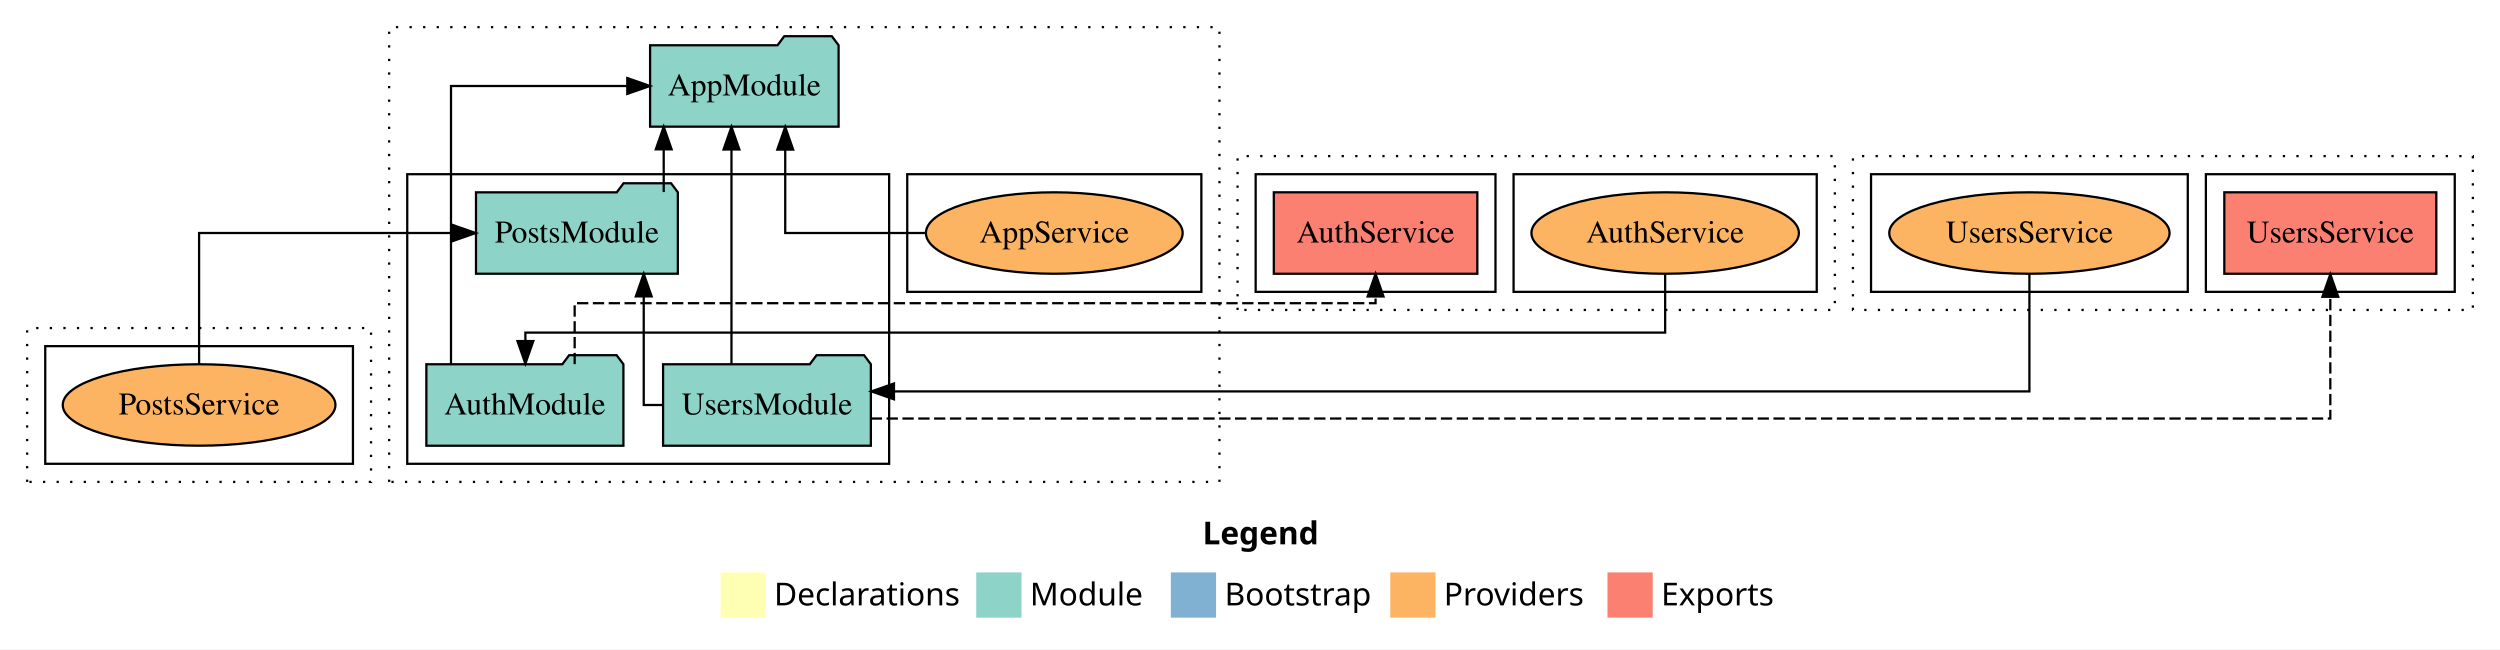
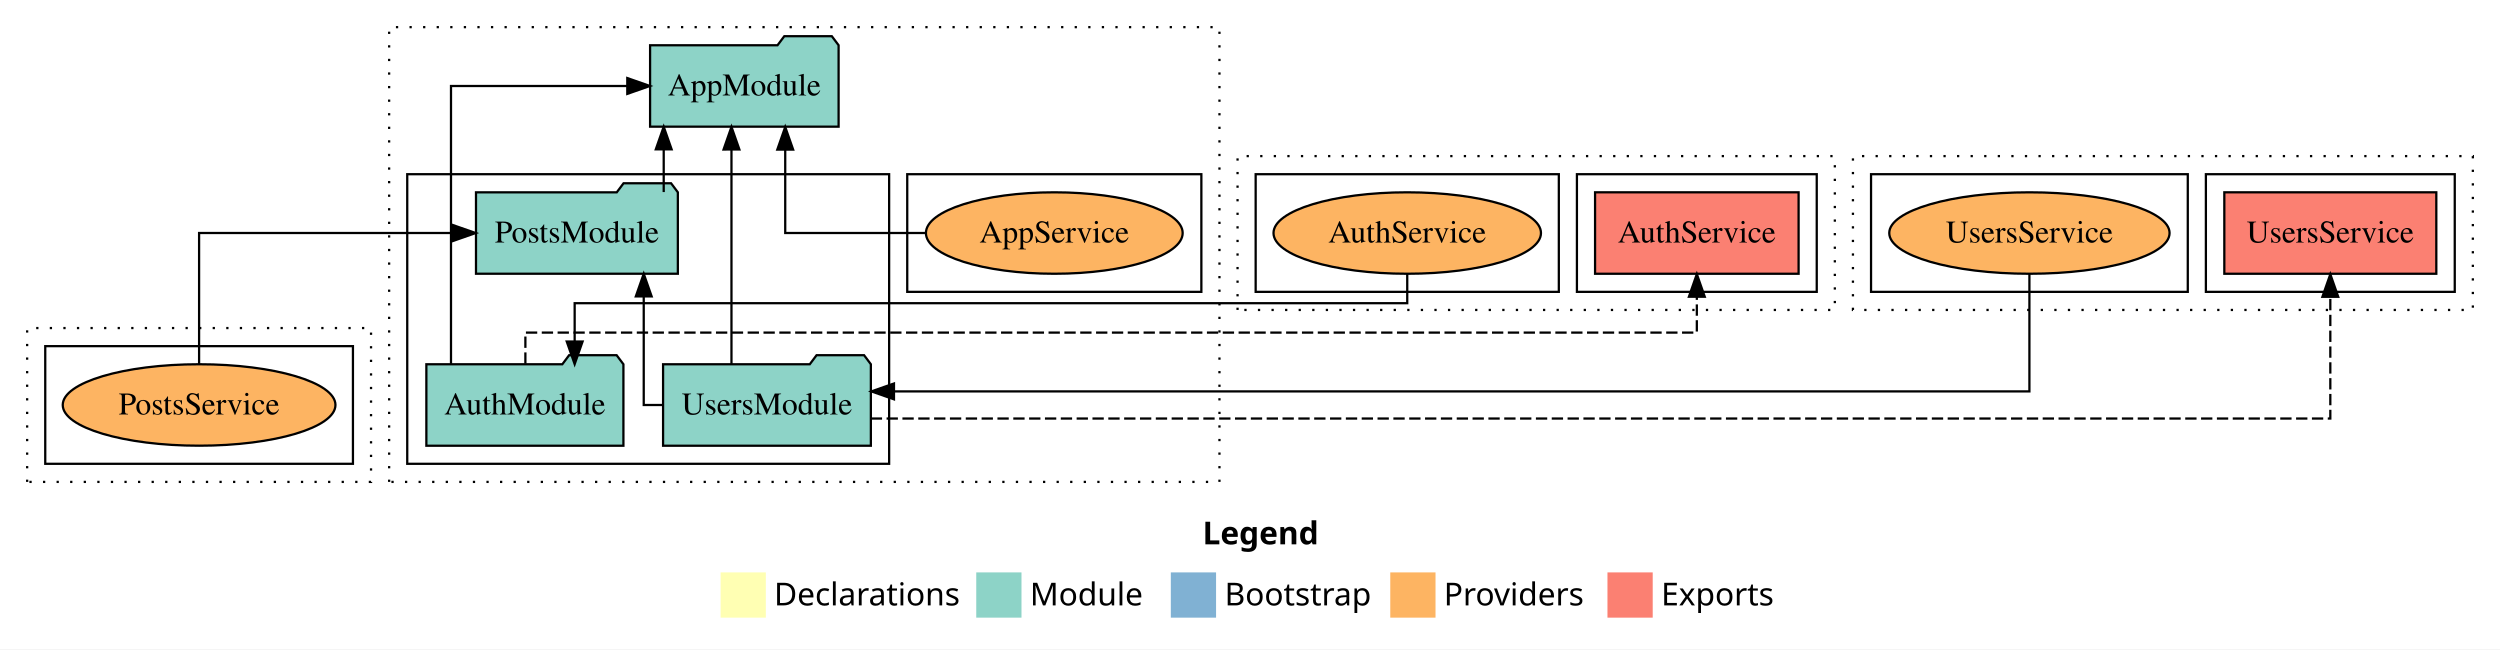
<svg xmlns="http://www.w3.org/2000/svg" width="1105pt" height="287pt" viewBox="0.00 0.00 1105.00 287.00">
  <g id="graph0" class="graph" transform="scale(1 1) rotate(0) translate(4 283)">
    <polygon fill="white" stroke="transparent" points="-4,4 -4,-283 1101,-283 1101,4 -4,4" />
    <text text-anchor="start" x="527.51" y="-42.4" font-family="Times-12" font-weight="bold" font-size="14.00">Legend</text>
    <polygon fill="#ffffb3" stroke="transparent" points="314.5,-10 314.5,-30 334.5,-30 334.5,-10 314.5,-10" />
    <text text-anchor="start" x="338.13" y="-15.4" font-family="Times-12" font-size="14.00">  Declarations</text>
    <polygon fill="#8dd3c7" stroke="transparent" points="427.5,-10 427.5,-30 447.5,-30 447.5,-10 427.5,-10" />
    <text text-anchor="start" x="451.23" y="-15.4" font-family="Times-12" font-size="14.00">  Module</text>
    <polygon fill="#80b1d3" stroke="transparent" points="513.5,-10 513.5,-30 533.5,-30 533.5,-10 513.5,-10" />
    <text text-anchor="start" x="537.28" y="-15.4" font-family="Times-12" font-size="14.00">  Bootstrap</text>
    <polygon fill="#fdb462" stroke="transparent" points="610.5,-10 610.5,-30 630.5,-30 630.5,-10 610.5,-10" />
    <text text-anchor="start" x="634.17" y="-15.4" font-family="Times-12" font-size="14.00">  Providers</text>
    <polygon fill="#fb8072" stroke="transparent" points="706.5,-10 706.5,-30 726.5,-30 726.5,-10 706.5,-10" />
    <text text-anchor="start" x="730.23" y="-15.4" font-family="Times-12" font-size="14.00">  Exports</text>
    <g id="clust1" class="cluster">
      <polygon fill="none" stroke="black" stroke-dasharray="1,5" points="168,-70 168,-271 535,-271 535,-70 168,-70" />
    </g>
    <g id="clust6" class="cluster">
      <polygon fill="none" stroke="black" points="397,-154 397,-206 527,-206 527,-154 397,-154" />
    </g>
    <g id="clust3" class="cluster">
      <polygon fill="none" stroke="black" points="176,-78 176,-206 389,-206 389,-78 176,-78" />
    </g>
-     <g id="clust13" class="cluster">
-       <polygon fill="none" stroke="black" stroke-dasharray="1,5" points="8,-70 8,-138 160,-138 160,-70 8,-70" />
-     </g>
-     <g id="clust18" class="cluster">
-       <polygon fill="none" stroke="black" points="16,-78 16,-130 152,-130 152,-78 16,-78" />
-     </g>
    <g id="clust19" class="cluster">
      <polygon fill="none" stroke="black" stroke-dasharray="1,5" points="815,-146 815,-214 1089,-214 1089,-146 815,-146" />
    </g>
    <g id="clust22" class="cluster">
      <polygon fill="none" stroke="black" points="971,-154 971,-206 1081,-206 1081,-154 971,-154" />
    </g>
    <g id="clust24" class="cluster">
      <polygon fill="none" stroke="black" points="823,-154 823,-206 963,-206 963,-154 823,-154" />
    </g>
+     <g id="clust13" class="cluster">
+       <polygon fill="none" stroke="black" stroke-dasharray="1,5" points="8,-70 8,-138 160,-138 160,-70 8,-70" />
+     </g>
+     <g id="clust18" class="cluster">
+       <polygon fill="none" stroke="black" points="16,-78 16,-130 152,-130 152,-78 16,-78" />
+     </g>
    <g id="clust7" class="cluster">
      <polygon fill="none" stroke="black" stroke-dasharray="1,5" points="543,-146 543,-214 807,-214 807,-146 543,-146" />
    </g>
+     <g id="clust10" class="cluster">
+       <polygon fill="none" stroke="black" points="693,-154 693,-206 799,-206 799,-154 693,-154" />
+     </g>
    <g id="clust12" class="cluster">
-       <polygon fill="none" stroke="black" points="665,-154 665,-206 799,-206 799,-154 665,-154" />
-     </g>
-     <g id="clust10" class="cluster">
-       <polygon fill="none" stroke="black" points="551,-154 551,-206 657,-206 657,-154 551,-154" />
+       <polygon fill="none" stroke="black" points="551,-154 551,-206 685,-206 685,-154 551,-154" />
    </g>
    <g id="node1" class="node">
      <polygon fill="#8dd3c7" stroke="black" points="271.55,-122 268.55,-126 247.55,-126 244.55,-122 184.45,-122 184.45,-86 271.55,-86 271.55,-122" />
      <text text-anchor="middle" x="228" y="-99.8" font-family="Times,serif" font-size="14.00">AuthModule</text>
    </g>
    <g id="node4" class="node">
      <polygon fill="#8dd3c7" stroke="black" points="366.66,-263 363.66,-267 342.66,-267 339.66,-263 283.34,-263 283.34,-227 366.66,-227 366.66,-263" />
      <text text-anchor="middle" x="325" y="-240.8" font-family="Times,serif" font-size="14.00">AppModule</text>
    </g>
    <g id="edge1" class="edge">
      <path fill="none" stroke="black" d="M195.34,-122.14C195.34,-160.23 195.34,-245 195.34,-245 195.34,-245 273.26,-245 273.26,-245" />
      <polygon fill="black" stroke="black" points="273.26,-248.5 283.26,-245 273.26,-241.5 273.26,-248.5" />
    </g>
    <g id="node6" class="node">
-       <polygon fill="#fb8072" stroke="black" points="648.98,-198 559.02,-198 559.02,-162 648.98,-162 648.98,-198" />
-       <text text-anchor="middle" x="604" y="-175.8" font-family="Times,serif" font-size="14.00">AuthService </text>
+       <polygon fill="#fb8072" stroke="black" points="790.98,-198 701.02,-198 701.02,-162 790.98,-162 790.98,-198" />
+       <text text-anchor="middle" x="746" y="-175.8" font-family="Times,serif" font-size="14.00">AuthService </text>
    </g>
    <g id="edge5" class="edge">
-       <path fill="none" stroke="black" stroke-dasharray="5,2" d="M250,-122.04C250,-134.56 250,-149 250,-149 250,-149 604,-149 604,-149 604,-149 604,-151.97 604,-151.97" />
-       <polygon fill="black" stroke="black" points="600.5,-151.97 604,-161.97 607.5,-151.97 600.5,-151.97" />
+       <path fill="none" stroke="black" stroke-dasharray="5,2" d="M228.22,-122.24C228.22,-129.43 228.22,-136 228.22,-136 228.22,-136 746,-136 746,-136 746,-136 746,-151.85 746,-151.85" />
+       <polygon fill="black" stroke="black" points="742.5,-151.85 746,-161.85 749.5,-151.85 742.5,-151.85" />
    </g>
    <g id="node2" class="node">
      <polygon fill="#8dd3c7" stroke="black" points="295.61,-198 292.61,-202 271.61,-202 268.61,-198 206.39,-198 206.39,-162 295.61,-162 295.61,-198" />
      <text text-anchor="middle" x="251" y="-175.8" font-family="Times,serif" font-size="14.00">PostsModule</text>
    </g>
    <g id="edge2" class="edge">
      <path fill="none" stroke="black" d="M289.36,-198.11C289.36,-198.11 289.36,-216.99 289.36,-216.99" />
      <polygon fill="black" stroke="black" points="285.86,-216.99 289.36,-226.99 292.86,-216.99 285.86,-216.99" />
    </g>
    <g id="node3" class="node">
      <polygon fill="#8dd3c7" stroke="black" points="380.92,-122 377.92,-126 356.92,-126 353.92,-122 289.08,-122 289.08,-86 380.92,-86 380.92,-122" />
      <text text-anchor="middle" x="335" y="-99.8" font-family="Times,serif" font-size="14.00">UsersModule</text>
    </g>
    <g id="edge7" class="edge">
      <path fill="none" stroke="black" d="M289.04,-104C283.94,-104 280.53,-104 280.53,-104 280.53,-104 280.53,-151.99 280.53,-151.99" />
      <polygon fill="black" stroke="black" points="277.03,-151.99 280.53,-161.99 284.03,-151.99 277.03,-151.99" />
    </g>
    <g id="edge3" class="edge">
      <path fill="none" stroke="black" d="M319.31,-122.14C319.31,-122.14 319.31,-216.93 319.31,-216.93" />
      <polygon fill="black" stroke="black" points="315.81,-216.92 319.31,-226.93 322.81,-216.93 315.81,-216.92" />
    </g>
    <g id="node9" class="node">
      <polygon fill="#fb8072" stroke="black" points="1072.85,-198 979.15,-198 979.15,-162 1072.85,-162 1072.85,-198" />
      <text text-anchor="middle" x="1026" y="-175.8" font-family="Times,serif" font-size="14.00">UsersService </text>
    </g>
    <g id="edge9" class="edge">
      <path fill="none" stroke="black" stroke-dasharray="5,2" d="M380.87,-98C535.21,-98 1026,-98 1026,-98 1026,-98 1026,-151.8 1026,-151.8" />
      <polygon fill="black" stroke="black" points="1022.5,-151.8 1026,-161.8 1029.5,-151.8 1022.5,-151.8" />
    </g>
    <g id="node5" class="node">
      <ellipse fill="#fdb462" stroke="black" cx="462" cy="-180" rx="56.74" ry="18" />
      <text text-anchor="middle" x="462" y="-175.8" font-family="Times,serif" font-size="14.00">AppService</text>
    </g>
    <g id="edge4" class="edge">
      <path fill="none" stroke="black" d="M405.32,-180C374.69,-180 343.07,-180 343.07,-180 343.07,-180 343.07,-216.89 343.07,-216.89" />
      <polygon fill="black" stroke="black" points="339.57,-216.89 343.07,-226.89 346.57,-216.89 339.57,-216.89" />
    </g>
    <g id="node7" class="node">
-       <ellipse fill="#fdb462" stroke="black" cx="732" cy="-180" rx="59.11" ry="18" />
-       <text text-anchor="middle" x="732" y="-175.8" font-family="Times,serif" font-size="14.00">AuthService</text>
+       <ellipse fill="#fdb462" stroke="black" cx="618" cy="-180" rx="59.11" ry="18" />
+       <text text-anchor="middle" x="618" y="-175.8" font-family="Times,serif" font-size="14.00">AuthService</text>
    </g>
    <g id="edge6" class="edge">
-       <path fill="none" stroke="black" d="M732,-161.85C732,-149.73 732,-136 732,-136 732,-136 228.22,-136 228.22,-136 228.22,-136 228.22,-132.24 228.22,-132.24" />
-       <polygon fill="black" stroke="black" points="231.72,-132.24 228.22,-122.24 224.72,-132.24 231.72,-132.24" />
+       <path fill="none" stroke="black" d="M618,-161.97C618,-155.15 618,-149 618,-149 618,-149 250,-149 250,-149 250,-149 250,-132.04 250,-132.04" />
+       <polygon fill="black" stroke="black" points="253.5,-132.04 250,-122.04 246.5,-132.04 253.5,-132.04" />
    </g>
    <g id="node8" class="node">
      <ellipse fill="#fdb462" stroke="black" cx="84" cy="-104" rx="60.27" ry="18" />
      <text text-anchor="middle" x="84" y="-99.8" font-family="Times,serif" font-size="14.00">PostsService</text>
    </g>
    <g id="edge8" class="edge">
      <path fill="none" stroke="black" d="M84,-122.01C84,-144.49 84,-180 84,-180 84,-180 196.25,-180 196.25,-180" />
      <polygon fill="black" stroke="black" points="196.25,-183.5 206.25,-180 196.25,-176.5 196.25,-183.5" />
    </g>
    <g id="node10" class="node">
      <ellipse fill="#fdb462" stroke="black" cx="893" cy="-180" rx="61.95" ry="18" />
      <text text-anchor="middle" x="893" y="-175.8" font-family="Times,serif" font-size="14.00">UsersService</text>
    </g>
    <g id="edge10" class="edge">
      <path fill="none" stroke="black" d="M893,-161.97C893,-141.23 893,-110 893,-110 893,-110 391.14,-110 391.14,-110" />
      <polygon fill="black" stroke="black" points="391.14,-106.5 381.14,-110 391.14,-113.5 391.14,-106.5" />
    </g>
  </g>
</svg>
